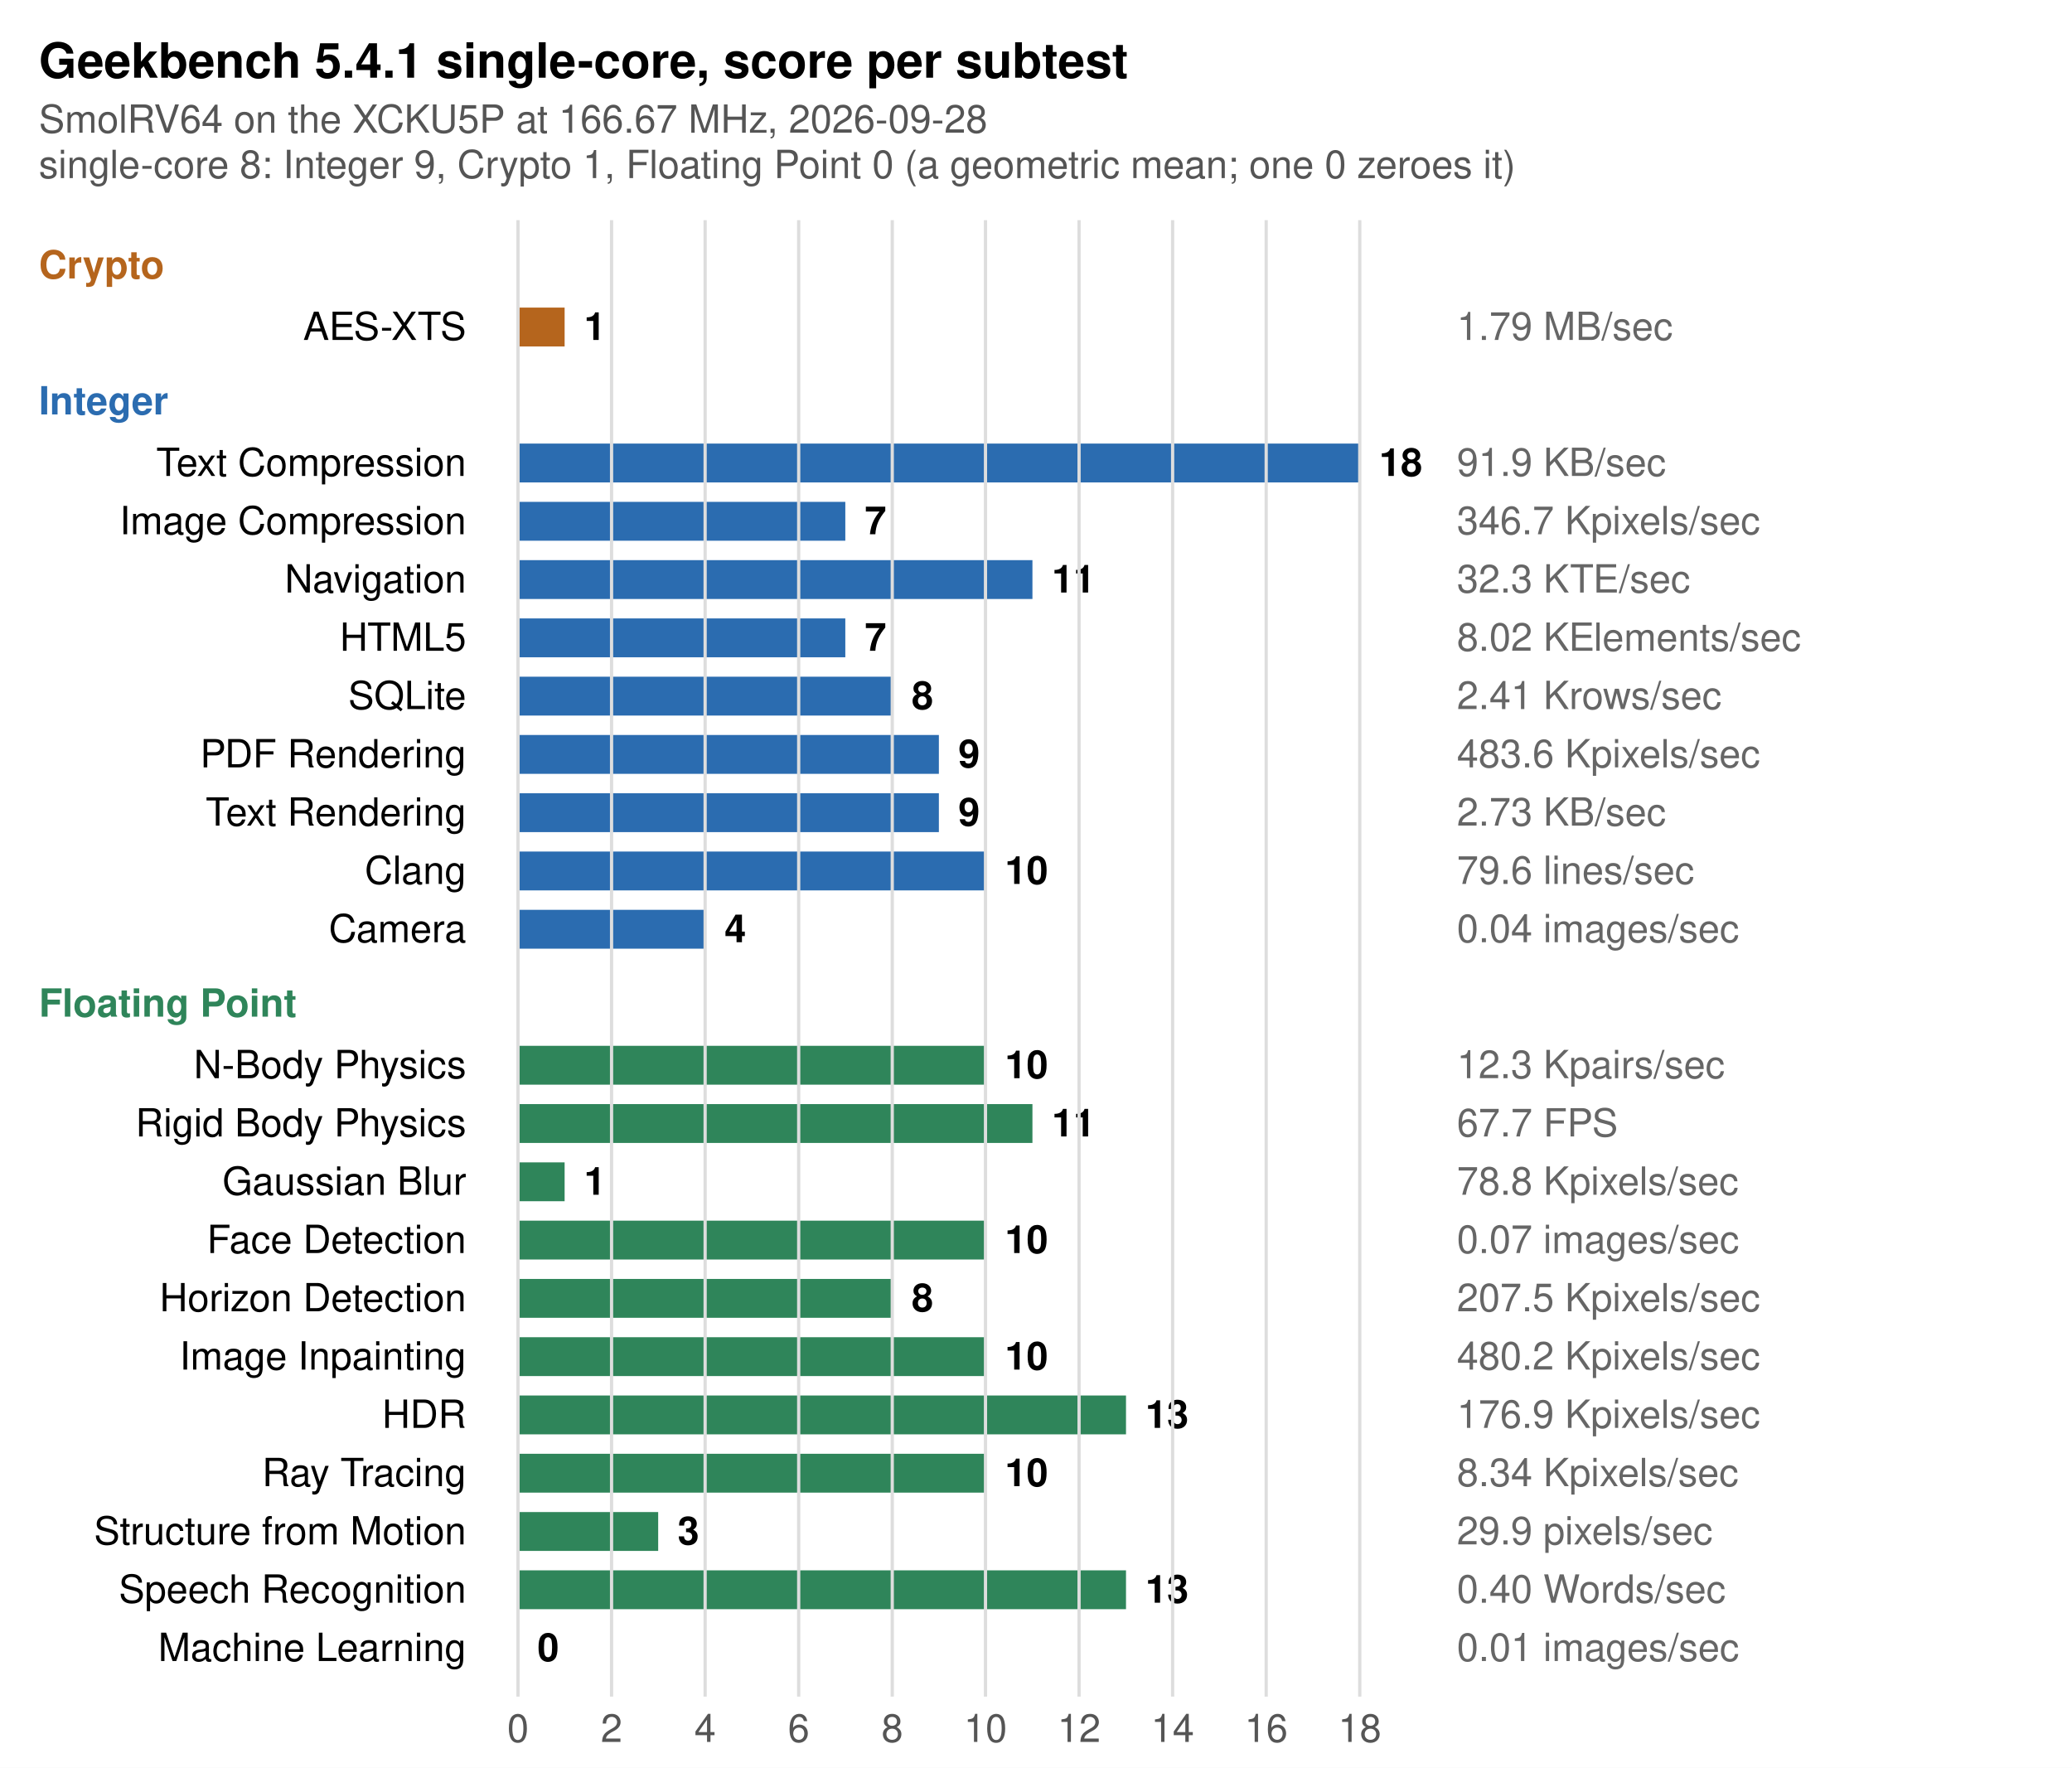
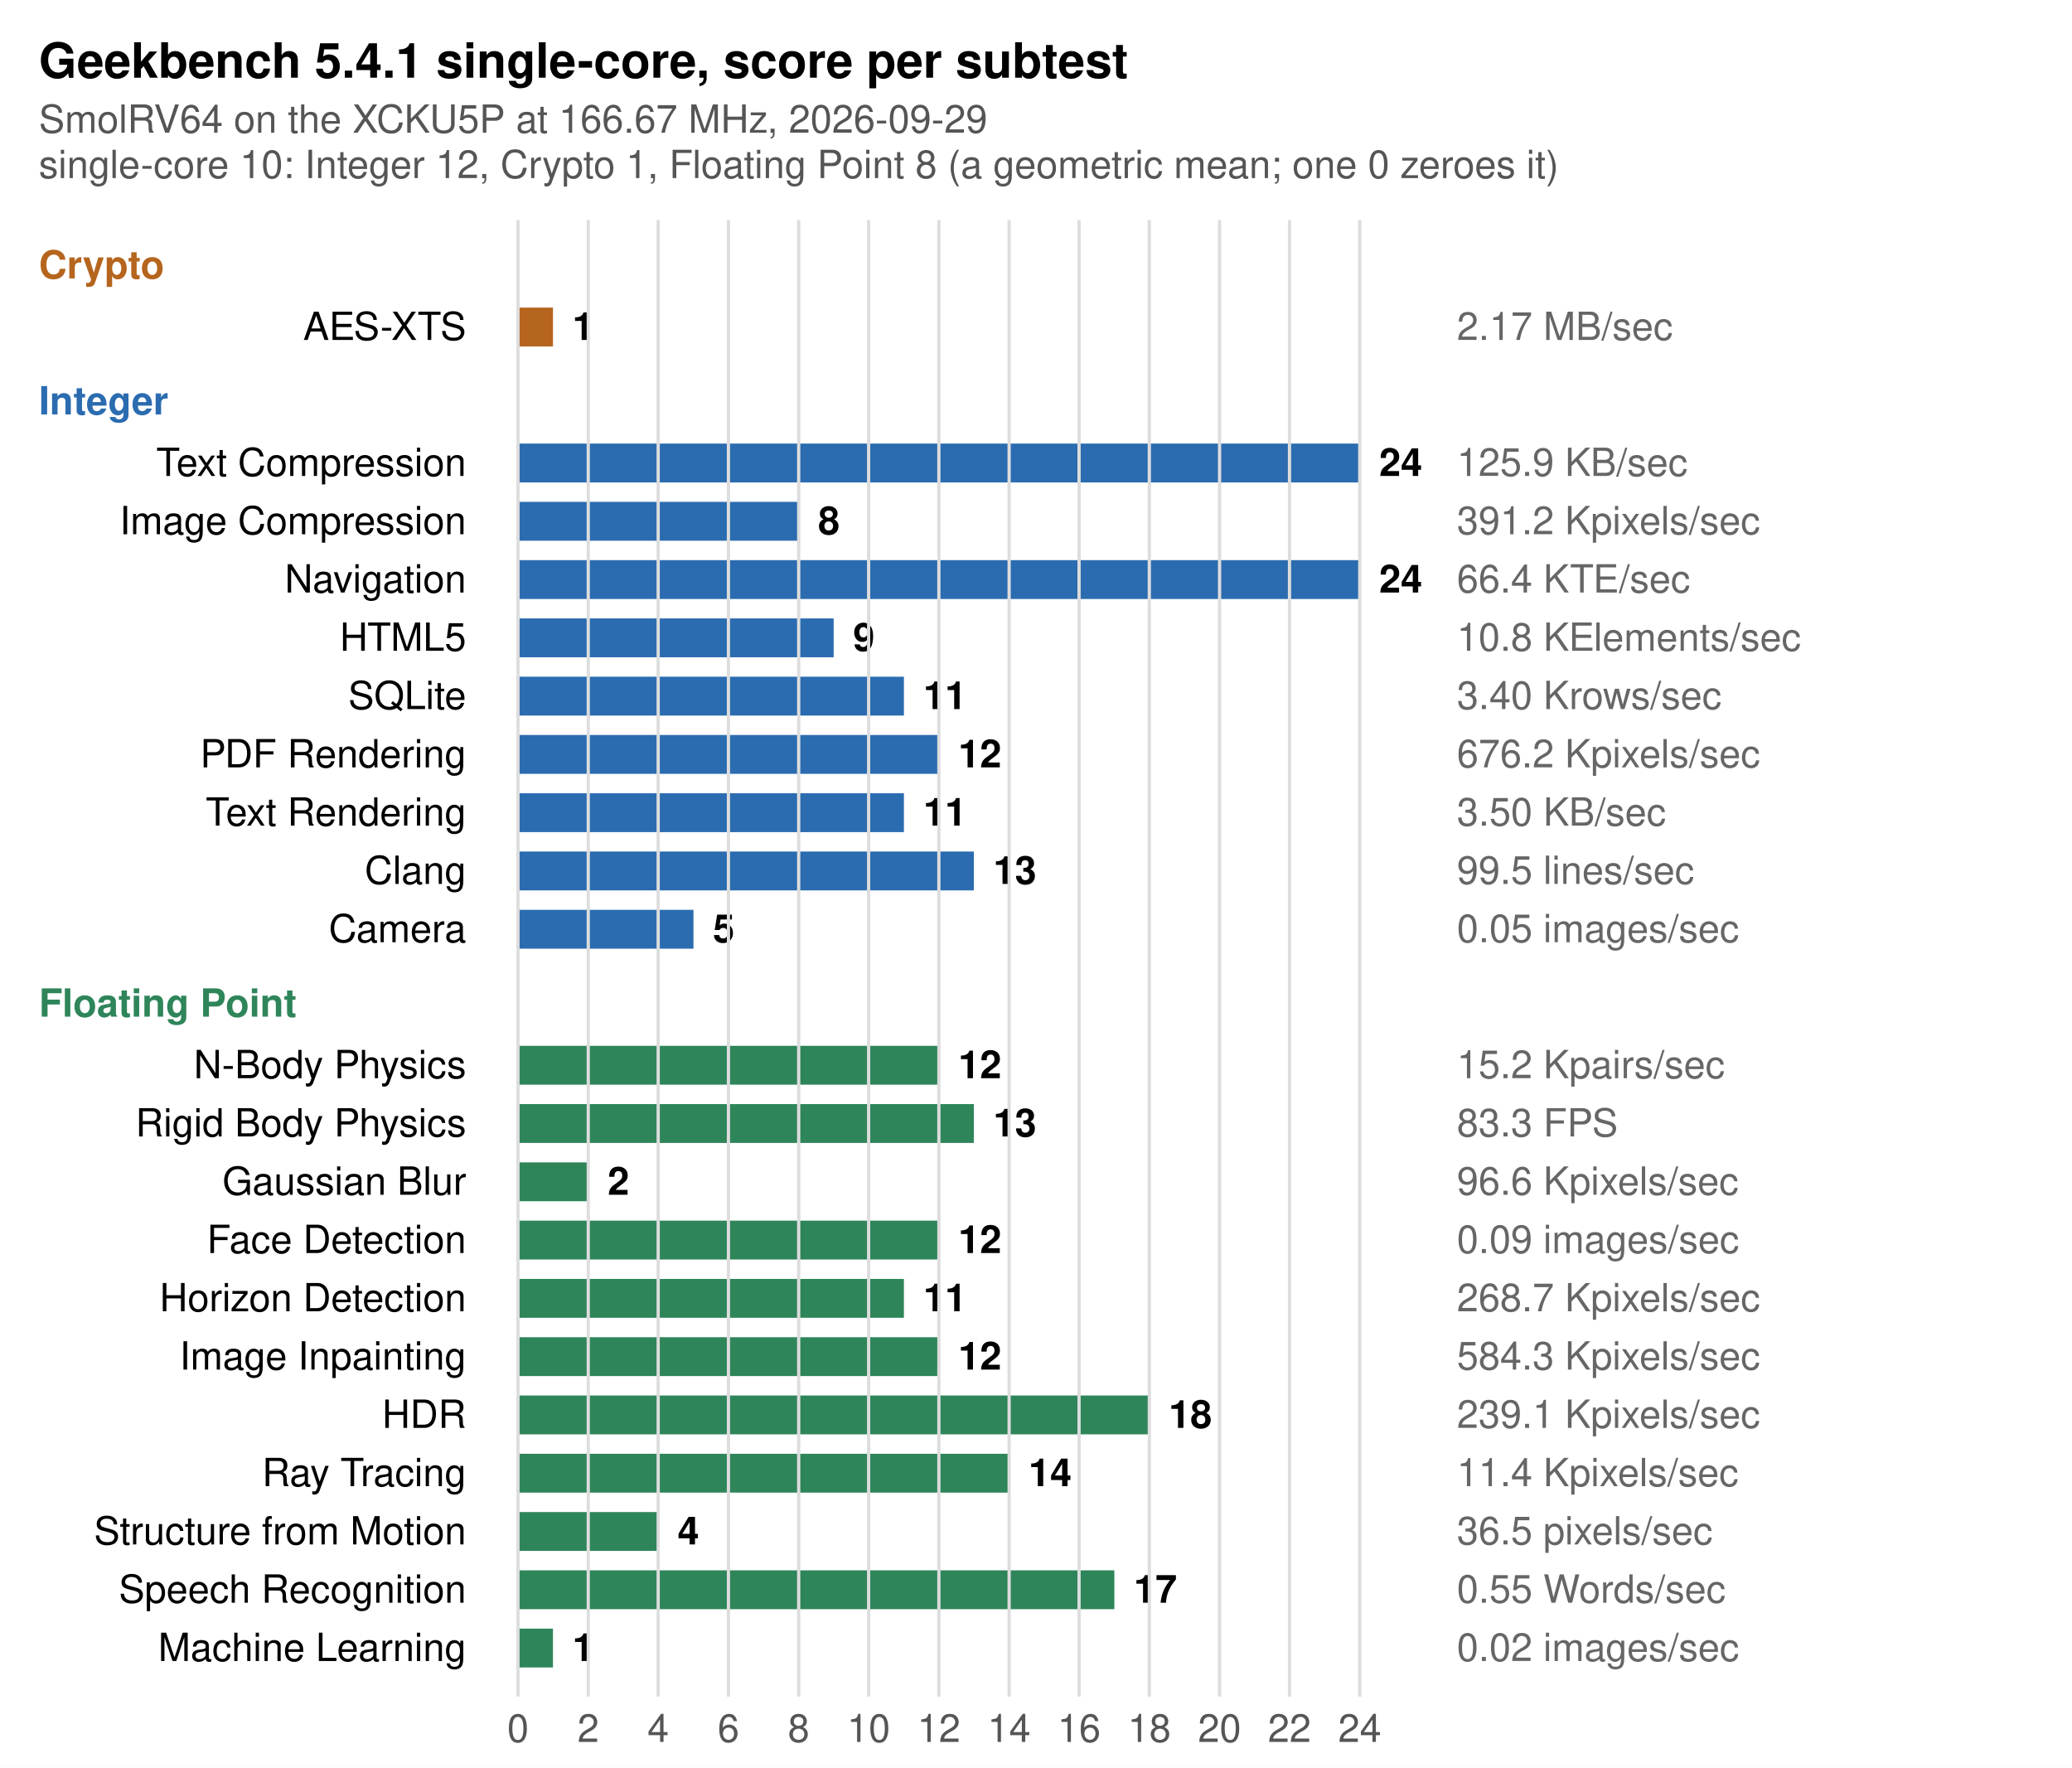
<svg xmlns="http://www.w3.org/2000/svg" width="640" height="546" font-family="Helvetica, Arial, sans-serif" font-size="12">
  <rect width="100%" height="100%" fill="white" />
  <text x="12" y="24" font-size="15" font-weight="bold">Geekbench 5.4.1 single-core, score per subtest</text>
-   <text x="12" y="41" fill="#555">SmolRV64 on the XCKU5P at 166.67 MHz, 2026-09-28</text>
-   <text x="12" y="55" fill="#555">single-core 8: Integer 9, Crypto 1, Floating Point 0 (a geometric mean; one 0 zeroes it)</text>
+   <text x="12" y="41" fill="#555">SmolRV64 on the XCKU5P at 166.67 MHz, 2026-09-29</text>
+   <text x="12" y="55" fill="#555">single-core 10: Integer 12, Crypto 1, Floating Point 8 (a geometric mean; one 0 zeroes it)</text>
  <text x="12" y="86" font-weight="bold" fill="#b5651d">Crypto</text>
  <text x="144" y="105" text-anchor="end">AES-XTS</text>
-   <rect x="160" y="95" width="14.4" height="12" fill="#b5651d" />
-   <text x="180.4" y="105" font-weight="bold">1</text>
-   <text x="450" y="105" fill="#666">1.79 MB/sec</text>
+   <rect x="160" y="95" width="10.8" height="12" fill="#b5651d" />
+   <text x="176.8" y="105" font-weight="bold">1</text>
+   <text x="450" y="105" fill="#666">2.17 MB/sec</text>
  <text x="12" y="128" font-weight="bold" fill="#2b6cb0">Integer</text>
  <text x="144" y="147" text-anchor="end">Text Compression</text>
  <rect x="160" y="137" width="260.0" height="12" fill="#2b6cb0" />
-   <text x="426.0" y="147" font-weight="bold">18</text>
-   <text x="450" y="147" fill="#666">91.9 KB/sec</text>
+   <text x="426.0" y="147" font-weight="bold">24</text>
+   <text x="450" y="147" fill="#666">125.9 KB/sec</text>
  <text x="144" y="165" text-anchor="end">Image Compression</text>
-   <rect x="160" y="155" width="101.1" height="12" fill="#2b6cb0" />
-   <text x="267.1" y="165" font-weight="bold">7</text>
-   <text x="450" y="165" fill="#666">346.7 Kpixels/sec</text>
+   <rect x="160" y="155" width="86.7" height="12" fill="#2b6cb0" />
+   <text x="252.7" y="165" font-weight="bold">8</text>
+   <text x="450" y="165" fill="#666">391.2 Kpixels/sec</text>
  <text x="144" y="183" text-anchor="end">Navigation</text>
-   <rect x="160" y="173" width="158.9" height="12" fill="#2b6cb0" />
-   <text x="324.9" y="183" font-weight="bold">11</text>
-   <text x="450" y="183" fill="#666">32.3 KTE/sec</text>
+   <rect x="160" y="173" width="260.0" height="12" fill="#2b6cb0" />
+   <text x="426.0" y="183" font-weight="bold">24</text>
+   <text x="450" y="183" fill="#666">66.4 KTE/sec</text>
  <text x="144" y="201" text-anchor="end">HTML5</text>
-   <rect x="160" y="191" width="101.1" height="12" fill="#2b6cb0" />
-   <text x="267.1" y="201" font-weight="bold">7</text>
-   <text x="450" y="201" fill="#666">8.02 KElements/sec</text>
+   <rect x="160" y="191" width="97.5" height="12" fill="#2b6cb0" />
+   <text x="263.5" y="201" font-weight="bold">9</text>
+   <text x="450" y="201" fill="#666">10.8 KElements/sec</text>
  <text x="144" y="219" text-anchor="end">SQLite</text>
-   <rect x="160" y="209" width="115.6" height="12" fill="#2b6cb0" />
-   <text x="281.6" y="219" font-weight="bold">8</text>
-   <text x="450" y="219" fill="#666">2.41 Krows/sec</text>
+   <rect x="160" y="209" width="119.2" height="12" fill="#2b6cb0" />
+   <text x="285.2" y="219" font-weight="bold">11</text>
+   <text x="450" y="219" fill="#666">3.40 Krows/sec</text>
  <text x="144" y="237" text-anchor="end">PDF Rendering</text>
  <rect x="160" y="227" width="130.0" height="12" fill="#2b6cb0" />
-   <text x="296.0" y="237" font-weight="bold">9</text>
-   <text x="450" y="237" fill="#666">483.6 Kpixels/sec</text>
+   <text x="296.0" y="237" font-weight="bold">12</text>
+   <text x="450" y="237" fill="#666">676.2 Kpixels/sec</text>
  <text x="144" y="255" text-anchor="end">Text Rendering</text>
-   <rect x="160" y="245" width="130.0" height="12" fill="#2b6cb0" />
-   <text x="296.0" y="255" font-weight="bold">9</text>
-   <text x="450" y="255" fill="#666">2.73 KB/sec</text>
+   <rect x="160" y="245" width="119.2" height="12" fill="#2b6cb0" />
+   <text x="285.2" y="255" font-weight="bold">11</text>
+   <text x="450" y="255" fill="#666">3.50 KB/sec</text>
  <text x="144" y="273" text-anchor="end">Clang</text>
-   <rect x="160" y="263" width="144.4" height="12" fill="#2b6cb0" />
-   <text x="310.4" y="273" font-weight="bold">10</text>
-   <text x="450" y="273" fill="#666">79.6 lines/sec</text>
+   <rect x="160" y="263" width="140.8" height="12" fill="#2b6cb0" />
+   <text x="306.8" y="273" font-weight="bold">13</text>
+   <text x="450" y="273" fill="#666">99.5 lines/sec</text>
  <text x="144" y="291" text-anchor="end">Camera</text>
-   <rect x="160" y="281" width="57.8" height="12" fill="#2b6cb0" />
-   <text x="223.8" y="291" font-weight="bold">4</text>
-   <text x="450" y="291" fill="#666">0.04 images/sec</text>
+   <rect x="160" y="281" width="54.2" height="12" fill="#2b6cb0" />
+   <text x="220.2" y="291" font-weight="bold">5</text>
+   <text x="450" y="291" fill="#666">0.05 images/sec</text>
  <text x="12" y="314" font-weight="bold" fill="#2f855a">Floating Point</text>
  <text x="144" y="333" text-anchor="end">N-Body Physics</text>
-   <rect x="160" y="323" width="144.4" height="12" fill="#2f855a" />
-   <text x="310.4" y="333" font-weight="bold">10</text>
-   <text x="450" y="333" fill="#666">12.3 Kpairs/sec</text>
+   <rect x="160" y="323" width="130.0" height="12" fill="#2f855a" />
+   <text x="296.0" y="333" font-weight="bold">12</text>
+   <text x="450" y="333" fill="#666">15.2 Kpairs/sec</text>
  <text x="144" y="351" text-anchor="end">Rigid Body Physics</text>
-   <rect x="160" y="341" width="158.9" height="12" fill="#2f855a" />
-   <text x="324.9" y="351" font-weight="bold">11</text>
-   <text x="450" y="351" fill="#666">67.7 FPS</text>
+   <rect x="160" y="341" width="140.8" height="12" fill="#2f855a" />
+   <text x="306.8" y="351" font-weight="bold">13</text>
+   <text x="450" y="351" fill="#666">83.3 FPS</text>
  <text x="144" y="369" text-anchor="end">Gaussian Blur</text>
-   <rect x="160" y="359" width="14.4" height="12" fill="#2f855a" />
-   <text x="180.4" y="369" font-weight="bold">1</text>
-   <text x="450" y="369" fill="#666">78.8 Kpixels/sec</text>
+   <rect x="160" y="359" width="21.7" height="12" fill="#2f855a" />
+   <text x="187.7" y="369" font-weight="bold">2</text>
+   <text x="450" y="369" fill="#666">96.6 Kpixels/sec</text>
  <text x="144" y="387" text-anchor="end">Face Detection</text>
-   <rect x="160" y="377" width="144.4" height="12" fill="#2f855a" />
-   <text x="310.4" y="387" font-weight="bold">10</text>
-   <text x="450" y="387" fill="#666">0.07 images/sec</text>
+   <rect x="160" y="377" width="130.0" height="12" fill="#2f855a" />
+   <text x="296.0" y="387" font-weight="bold">12</text>
+   <text x="450" y="387" fill="#666">0.09 images/sec</text>
  <text x="144" y="405" text-anchor="end">Horizon Detection</text>
-   <rect x="160" y="395" width="115.6" height="12" fill="#2f855a" />
-   <text x="281.6" y="405" font-weight="bold">8</text>
-   <text x="450" y="405" fill="#666">207.5 Kpixels/sec</text>
+   <rect x="160" y="395" width="119.2" height="12" fill="#2f855a" />
+   <text x="285.2" y="405" font-weight="bold">11</text>
+   <text x="450" y="405" fill="#666">268.7 Kpixels/sec</text>
  <text x="144" y="423" text-anchor="end">Image Inpainting</text>
-   <rect x="160" y="413" width="144.4" height="12" fill="#2f855a" />
-   <text x="310.4" y="423" font-weight="bold">10</text>
-   <text x="450" y="423" fill="#666">480.2 Kpixels/sec</text>
+   <rect x="160" y="413" width="130.0" height="12" fill="#2f855a" />
+   <text x="296.0" y="423" font-weight="bold">12</text>
+   <text x="450" y="423" fill="#666">584.3 Kpixels/sec</text>
  <text x="144" y="441" text-anchor="end">HDR</text>
-   <rect x="160" y="431" width="187.8" height="12" fill="#2f855a" />
-   <text x="353.8" y="441" font-weight="bold">13</text>
-   <text x="450" y="441" fill="#666">176.9 Kpixels/sec</text>
+   <rect x="160" y="431" width="195.0" height="12" fill="#2f855a" />
+   <text x="361.0" y="441" font-weight="bold">18</text>
+   <text x="450" y="441" fill="#666">239.1 Kpixels/sec</text>
  <text x="144" y="459" text-anchor="end">Ray Tracing</text>
-   <rect x="160" y="449" width="144.4" height="12" fill="#2f855a" />
-   <text x="310.4" y="459" font-weight="bold">10</text>
-   <text x="450" y="459" fill="#666">8.34 Kpixels/sec</text>
+   <rect x="160" y="449" width="151.7" height="12" fill="#2f855a" />
+   <text x="317.7" y="459" font-weight="bold">14</text>
+   <text x="450" y="459" fill="#666">11.4 Kpixels/sec</text>
  <text x="144" y="477" text-anchor="end">Structure from Motion</text>
  <rect x="160" y="467" width="43.3" height="12" fill="#2f855a" />
-   <text x="209.3" y="477" font-weight="bold">3</text>
-   <text x="450" y="477" fill="#666">29.9 pixels/sec</text>
+   <text x="209.3" y="477" font-weight="bold">4</text>
+   <text x="450" y="477" fill="#666">36.5 pixels/sec</text>
  <text x="144" y="495" text-anchor="end">Speech Recognition</text>
-   <rect x="160" y="485" width="187.8" height="12" fill="#2f855a" />
-   <text x="353.8" y="495" font-weight="bold">13</text>
-   <text x="450" y="495" fill="#666">0.40 Words/sec</text>
+   <rect x="160" y="485" width="184.2" height="12" fill="#2f855a" />
+   <text x="350.2" y="495" font-weight="bold">17</text>
+   <text x="450" y="495" fill="#666">0.55 Words/sec</text>
  <text x="144" y="513" text-anchor="end">Machine Learning</text>
-   <rect x="160" y="503" width="0.0" height="12" fill="#2f855a" />
-   <text x="166.0" y="513" font-weight="bold">0</text>
-   <text x="450" y="513" fill="#666">0.01 images/sec</text>
+   <rect x="160" y="503" width="10.8" height="12" fill="#2f855a" />
+   <text x="176.8" y="513" font-weight="bold">1</text>
+   <text x="450" y="513" fill="#666">0.02 images/sec</text>
  <line x1="160.0" y1="68" x2="160.0" y2="524" stroke="#ddd" />
  <text x="160.0" y="538" text-anchor="middle" fill="#555">0</text>
-   <line x1="188.9" y1="68" x2="188.9" y2="524" stroke="#ddd" />
-   <text x="188.9" y="538" text-anchor="middle" fill="#555">2</text>
-   <line x1="217.8" y1="68" x2="217.8" y2="524" stroke="#ddd" />
-   <text x="217.8" y="538" text-anchor="middle" fill="#555">4</text>
+   <line x1="181.7" y1="68" x2="181.7" y2="524" stroke="#ddd" />
+   <text x="181.7" y="538" text-anchor="middle" fill="#555">2</text>
+   <line x1="203.3" y1="68" x2="203.3" y2="524" stroke="#ddd" />
+   <text x="203.3" y="538" text-anchor="middle" fill="#555">4</text>
+   <line x1="225.0" y1="68" x2="225.0" y2="524" stroke="#ddd" />
+   <text x="225.0" y="538" text-anchor="middle" fill="#555">6</text>
  <line x1="246.7" y1="68" x2="246.7" y2="524" stroke="#ddd" />
-   <text x="246.7" y="538" text-anchor="middle" fill="#555">6</text>
-   <line x1="275.6" y1="68" x2="275.6" y2="524" stroke="#ddd" />
-   <text x="275.6" y="538" text-anchor="middle" fill="#555">8</text>
-   <line x1="304.4" y1="68" x2="304.4" y2="524" stroke="#ddd" />
-   <text x="304.4" y="538" text-anchor="middle" fill="#555">10</text>
+   <text x="246.7" y="538" text-anchor="middle" fill="#555">8</text>
+   <line x1="268.3" y1="68" x2="268.3" y2="524" stroke="#ddd" />
+   <text x="268.3" y="538" text-anchor="middle" fill="#555">10</text>
+   <line x1="290.0" y1="68" x2="290.0" y2="524" stroke="#ddd" />
+   <text x="290.0" y="538" text-anchor="middle" fill="#555">12</text>
+   <line x1="311.7" y1="68" x2="311.7" y2="524" stroke="#ddd" />
+   <text x="311.7" y="538" text-anchor="middle" fill="#555">14</text>
  <line x1="333.3" y1="68" x2="333.3" y2="524" stroke="#ddd" />
-   <text x="333.3" y="538" text-anchor="middle" fill="#555">12</text>
-   <line x1="362.2" y1="68" x2="362.2" y2="524" stroke="#ddd" />
-   <text x="362.2" y="538" text-anchor="middle" fill="#555">14</text>
-   <line x1="391.1" y1="68" x2="391.1" y2="524" stroke="#ddd" />
-   <text x="391.1" y="538" text-anchor="middle" fill="#555">16</text>
+   <text x="333.3" y="538" text-anchor="middle" fill="#555">16</text>
+   <line x1="355.0" y1="68" x2="355.0" y2="524" stroke="#ddd" />
+   <text x="355.0" y="538" text-anchor="middle" fill="#555">18</text>
+   <line x1="376.7" y1="68" x2="376.7" y2="524" stroke="#ddd" />
+   <text x="376.7" y="538" text-anchor="middle" fill="#555">20</text>
+   <line x1="398.3" y1="68" x2="398.3" y2="524" stroke="#ddd" />
+   <text x="398.3" y="538" text-anchor="middle" fill="#555">22</text>
  <line x1="420.0" y1="68" x2="420.0" y2="524" stroke="#ddd" />
-   <text x="420.0" y="538" text-anchor="middle" fill="#555">18</text>
+   <text x="420.0" y="538" text-anchor="middle" fill="#555">24</text>
</svg>
